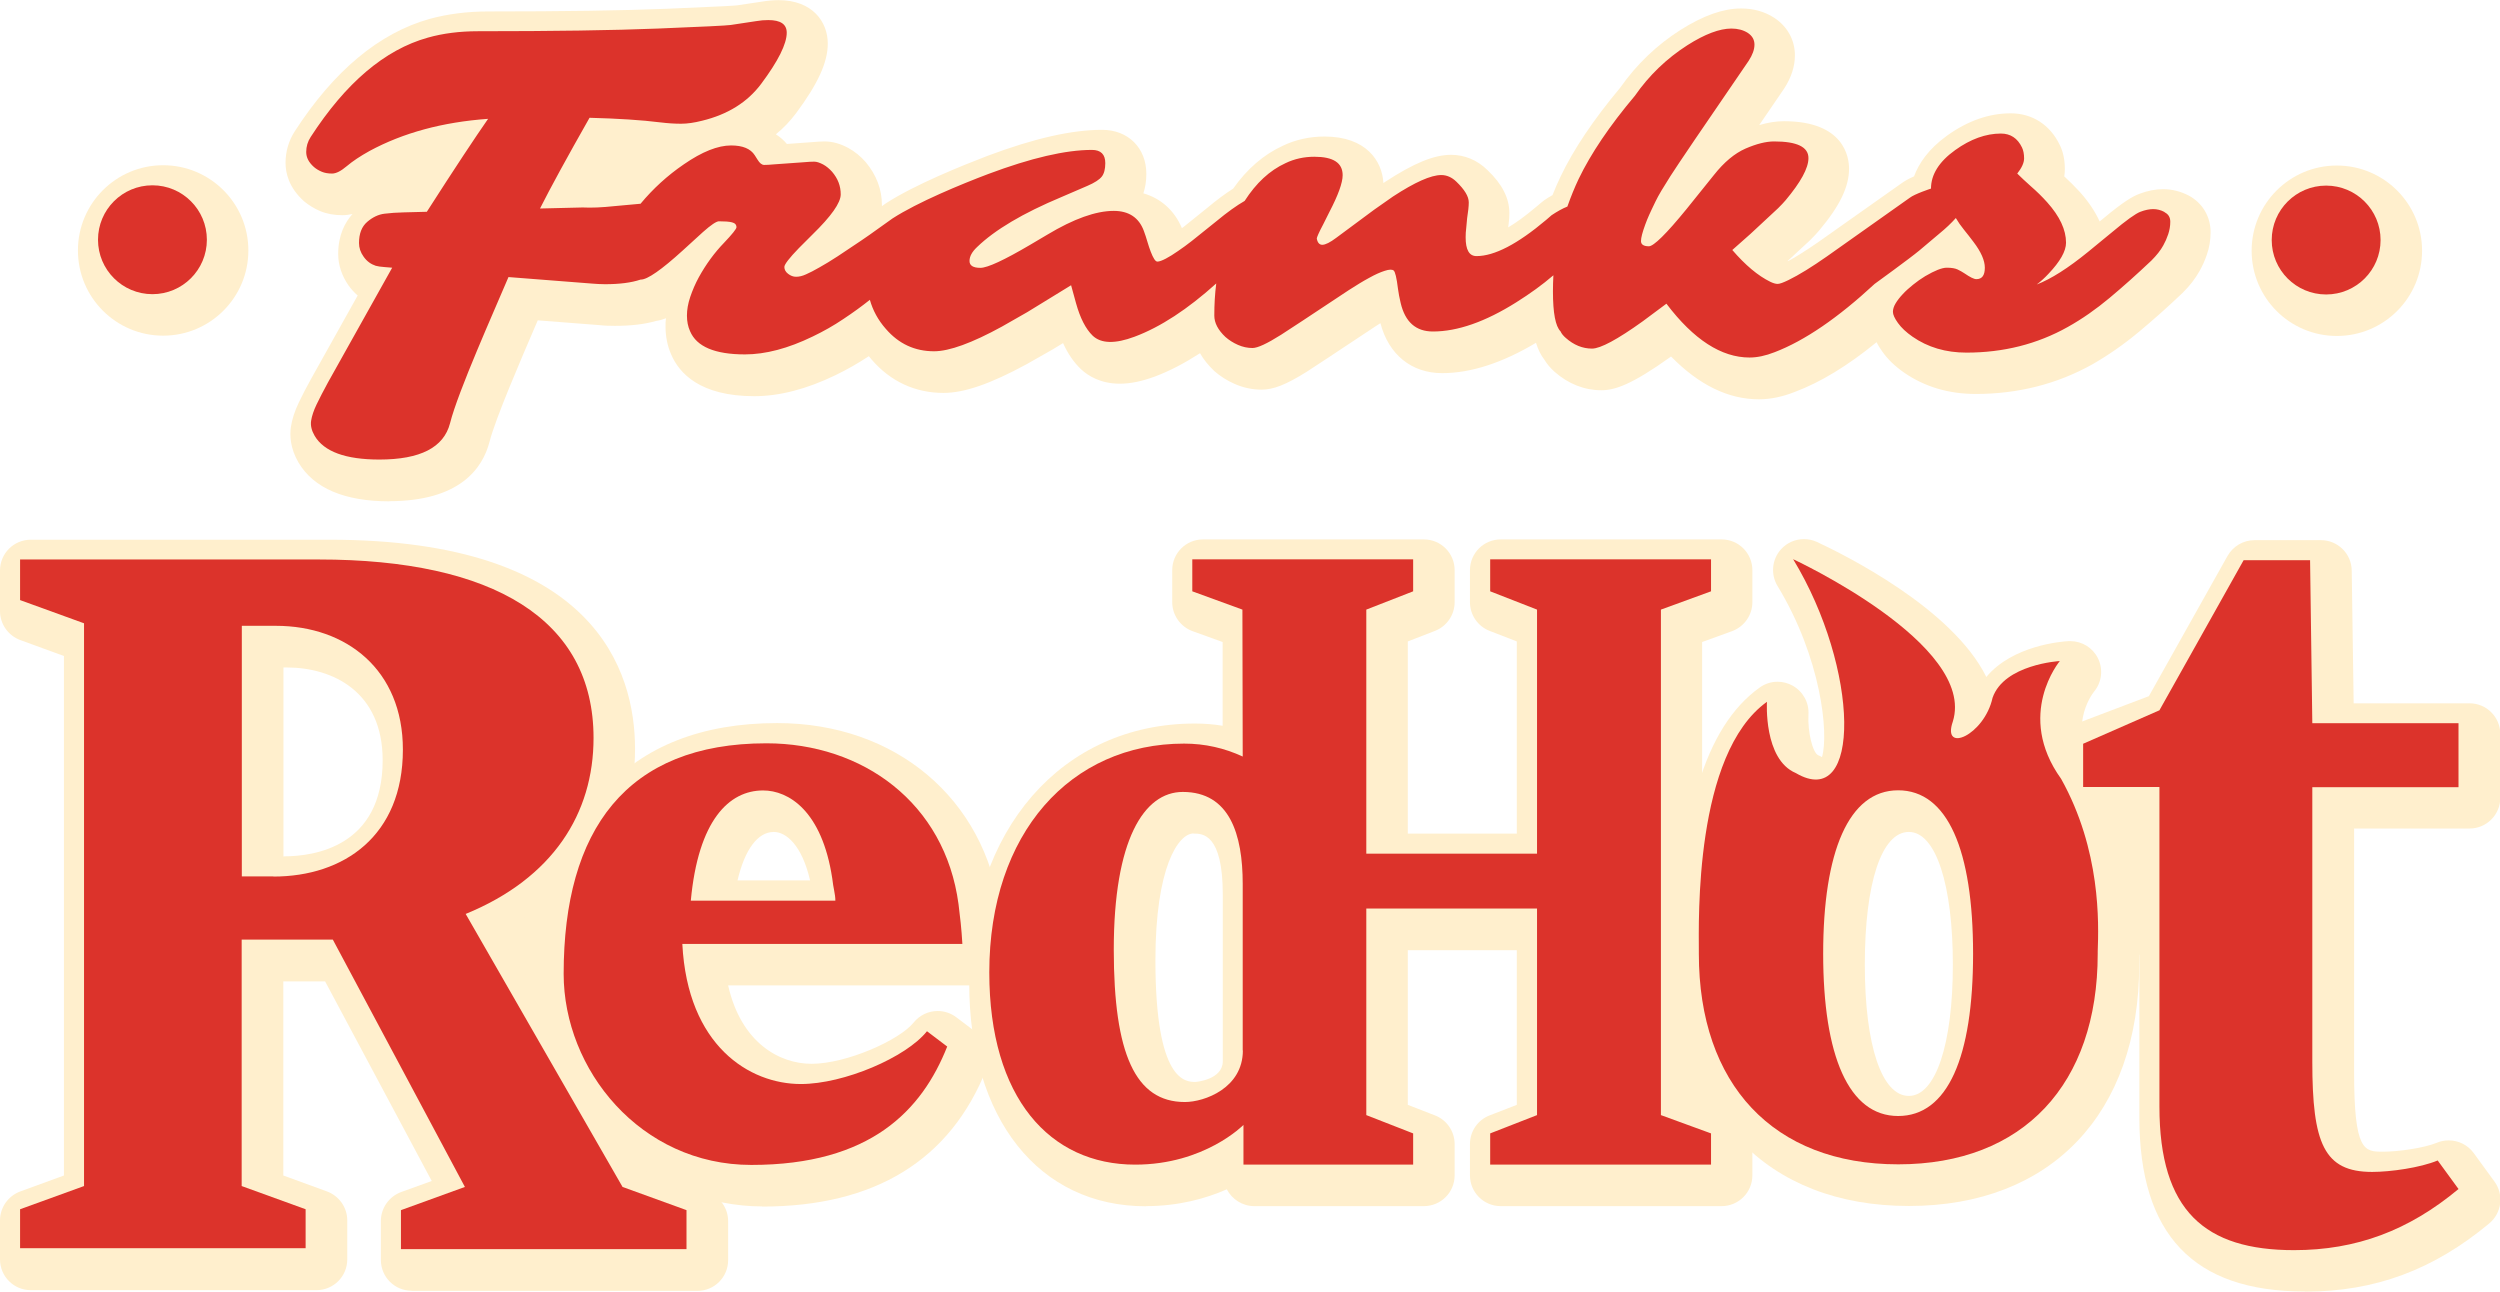
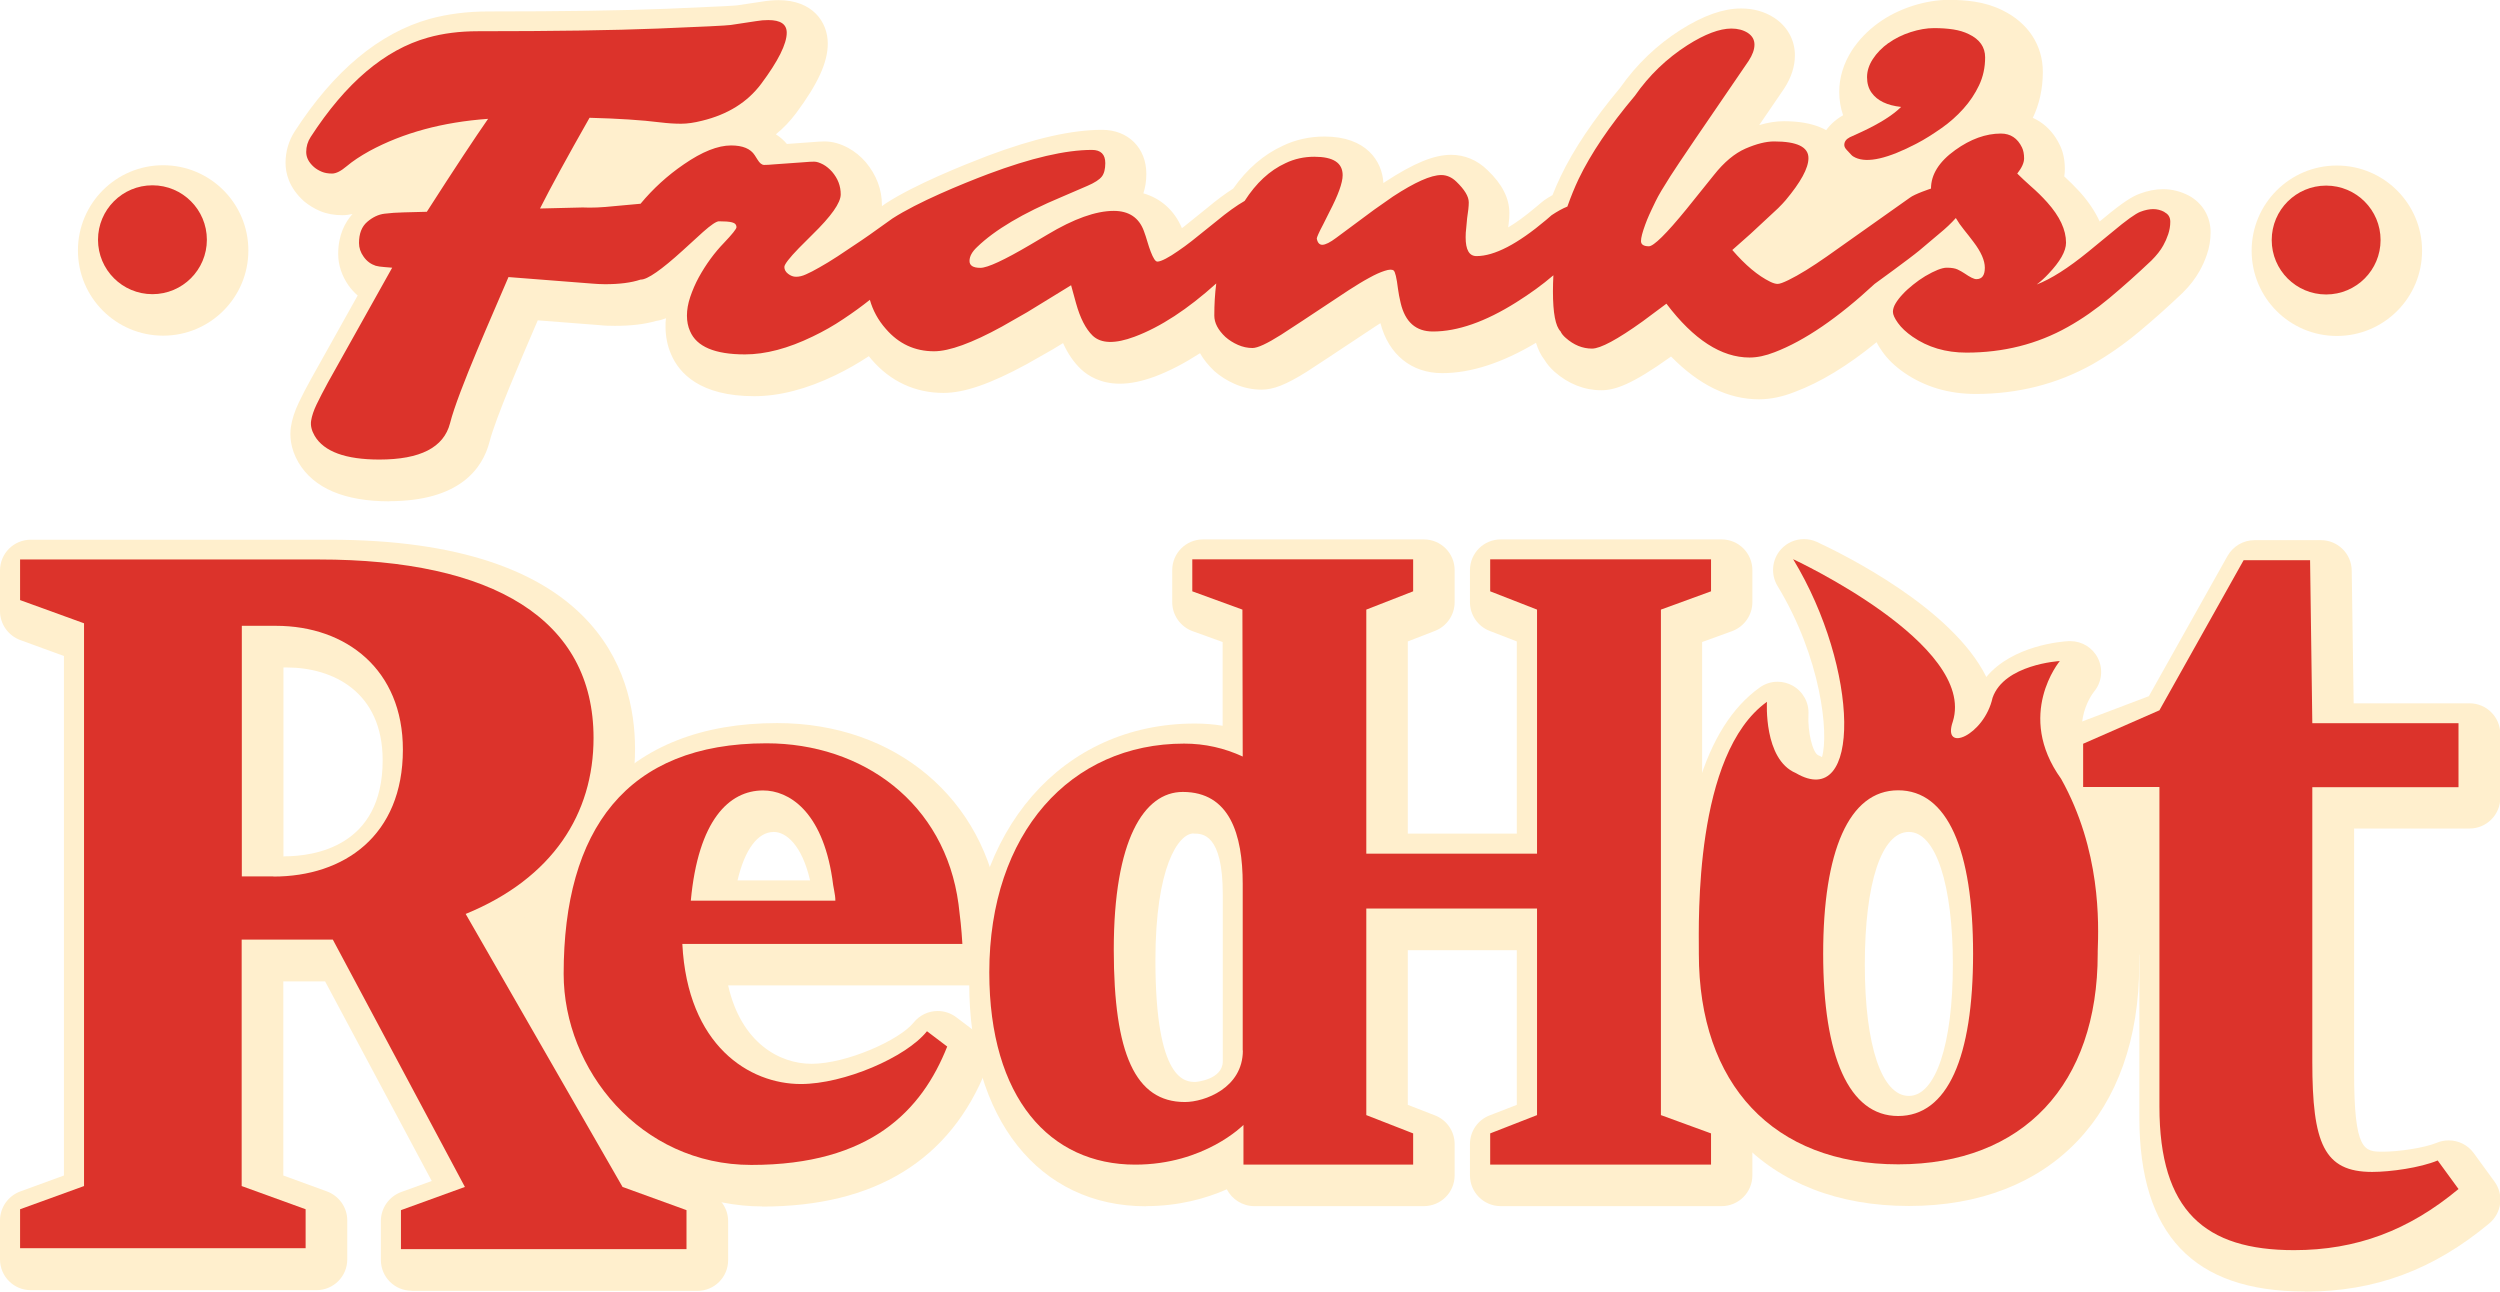
<svg xmlns="http://www.w3.org/2000/svg" id="Layer_2" data-name="Layer 2" viewBox="0 0 168.1 86.84">
  <defs>
    <style>
      .cls-1 {
        fill: #ffefcd;
      }

      .cls-2 {
        fill: #dc332b;
      }
    </style>
  </defs>
  <g id="Layer_1-2" data-name="Layer 1">
    <g>
      <g>
-         <path class="cls-1" d="M77.06,81.11c-7.22,0-11.89-5.89-11.89-15.01,0-10.28,6.24-17.45,15.18-17.45.63,0,1.25.05,1.86.15v-5.63s-2.02-.73-2.02-.73c-.82-.3-1.37-1.08-1.37-1.95v-2.15c0-1.15.93-2.07,2.07-2.07h14.85c1.15,0,2.07.93,2.07,2.07v2.15c0,.86-.53,1.62-1.32,1.93l-1.83.71v12.92h7.33v-12.92l-1.83-.71c-.8-.31-1.32-1.08-1.32-1.93v-2.15c0-1.15.93-2.07,2.07-2.07h14.85c1.15,0,2.07.93,2.07,2.07v2.15c0,.87-.55,1.65-1.37,1.95l-2.01.73v31.08l2.01.73c.82.3,1.37,1.08,1.37,1.95v2.1c0,1.15-.93,2.07-2.07,2.07h-14.85c-1.15,0-2.07-.93-2.07-2.07v-2.1c0-.86.52-1.62,1.32-1.93l1.83-.71v-10.4h-7.33v10.4l1.83.71c.8.31,1.32,1.08,1.32,1.93v2.1c0,1.15-.93,2.07-2.07,2.07h-11.4c-.8,0-1.5-.46-1.85-1.13-1.41.62-3.24,1.13-5.44,1.13ZM80.26,56.04c-1.03,0-2.57,2.27-2.57,8.53,0,8.18,2.03,8.18,2.7,8.18.02,0,1.83-.15,1.83-1.39v-11.21c0-4.1-1.37-4.1-1.96-4.1Z" />
-         <path class="cls-1" d="M27.68,86.79c-1.15,0-2.07-.93-2.07-2.07v-2.62c0-.87.55-1.65,1.37-1.95l2.05-.74-7.17-13.42h-2.81v13.05l2.93,1.07c.82.3,1.37,1.08,1.37,1.95v2.62c0,1.15-.93,2.07-2.07,2.07H2.07c-1.15,0-2.07-.93-2.07-2.07v-2.62c0-.87.55-1.65,1.37-1.95l2.93-1.07v-34.93l-2.93-1.07c-.82-.3-1.37-1.08-1.37-1.95v-2.73c0-1.15.93-2.07,2.07-2.07h20.08c17.88,0,20.55,8.82,20.55,14.07,0,5.52-2.73,9.97-7.76,12.74l9.06,15.76,3.59,1.3c.82.3,1.37,1.08,1.37,1.95v2.62c0,1.15-.93,2.07-2.07,2.07h-19.2ZM19.1,57.58c1.99,0,6.63-.63,6.63-6.46,0-4.6-3.34-6.24-6.46-6.24h-.21v12.71h.05Z" />
-         <path class="cls-1" d="M51.25,81.12c-7.07,0-14.69-5.7-14.69-14.92,0-11.33,5.58-17.58,15.7-17.58,7.95,0,13.97,5.07,14.98,12.61.11.91.21,1.73.27,2.84.03.57-.17,1.13-.57,1.54s-.94.65-1.51.65h-16.47c.87,3.85,3.44,5.27,5.61,5.27,2.35,0,5.91-1.59,6.86-2.77.41-.51,1.01-.78,1.62-.78.44,0,.88.14,1.25.42l1.36,1.03c.74.56,1.02,1.55.68,2.42-2.43,6.16-7.51,9.28-15.1,9.28ZM54.47,59.2c-.55-2.39-1.62-3.26-2.44-3.26-1.08,0-1.95,1.18-2.44,3.26h4.87Z" />
-         <path class="cls-1" d="M154.97,86.84c-7.49,0-11.12-3.83-11.12-11.72v-19.41h-3.85c-1.15,0-2.07-.93-2.07-2.07v-2.91c0-.86.53-1.63,1.34-1.94l5.22-1.98,5.29-9.43c.37-.65,1.06-1.06,1.81-1.06h4.47c1.13,0,2.06.91,2.07,2.05l.13,8.92h7.79c1.15,0,2.07.93,2.07,2.07v4.28c0,1.15-.93,2.07-2.07,2.07h-7.76v16.4c0,5.33.69,5.33,1.95,5.33,1.03,0,2.76-.25,3.61-.6.26-.11.53-.16.8-.16.65,0,1.28.3,1.68.85l1.4,1.92c.64.88.49,2.11-.35,2.81-3.76,3.13-7.69,4.59-12.39,4.59Z" />
-         <path class="cls-1" d="M128.35,81.09c-9.55,0-15.48-6.22-15.48-16.23v-.5c-.06-9.4,1.77-15.5,5.45-18.13.36-.26.78-.39,1.21-.39.34,0,.69.09,1,.26.7.39,1.12,1.14,1.07,1.94-.06,1.17.28,2.59.67,2.75.08.03.16.07.24.12.47-1.59-.06-6.69-2.99-11.51-.47-.78-.38-1.78.23-2.46.4-.45.97-.69,1.55-.69.29,0,.59.06.87.19,1.8.84,9.1,4.44,11.39,9.08,1.77-2.13,5.09-2.39,5.53-2.41.04,0,.08,0,.12,0,.78,0,1.5.44,1.85,1.14.37.74.27,1.63-.26,2.26-.18.23-1.87,2.53.18,5.38.05.06.09.13.13.2,3,5.37,2.8,10.87,2.73,12.69,0,.03,0,.05,0,.08,0,10.01-5.93,16.23-15.48,16.23ZM128.35,55.94c-1.83,0-2.96,3.42-2.96,8.92s1.16,8.83,2.96,8.83,2.96-3.47,2.96-8.83-1.14-8.92-2.96-8.92Z" />
-         <path class="cls-2" d="M100.2,39.76l3.15,1.23v16.41h-11.48v-16.41l3.15-1.23v-2.15h-14.85v2.15l3.37,1.23.02,9.88c-1.23-.57-2.54-.87-3.94-.87-7.62,0-13.1,6-13.1,15.38,0,8.46,4.08,12.93,9.81,12.93,4.67,0,7.28-2.67,7.28-2.67v2.67h11.41v-2.1l-3.15-1.23v-13.89h11.48v13.89l-3.15,1.23v2.1h14.85v-2.1l-3.37-1.23v-33.99l3.37-1.23v-2.15h-14.85v2.15ZM83.57,70.63c0,2.54-2.59,3.47-3.9,3.47-3.33,0-4.78-3.24-4.78-10.25,0-7.36,2.02-10.6,4.64-10.6,3.15,0,4.03,2.85,4.03,6.18v11.21Z" />
-         <path class="cls-2" d="M31.32,61.45c5.86-2.4,8.59-6.75,8.59-11.83,0-7.98-6.75-12-18.47-12H1.35v2.73l4.3,1.56v37.84l-4.3,1.56v2.62h19.2v-2.62l-4.3-1.56v-16.57h6.13l8.88,16.63-4.3,1.56v2.62h19.2v-2.62l-4.3-1.56-10.55-18.36ZM18.38,58.93h-2.12v-16.85h2.29c4.74,0,8.54,2.96,8.54,8.32,0,5.8-3.96,8.54-8.71,8.54Z" />
-         <path class="cls-2" d="M64.45,60.79c-.91-6.8-6.44-10.81-12.92-10.81-9.42,0-13.63,5.83-13.63,15.5,0,6.44,5.16,12.85,12.62,12.85,8.02,0,11.47-3.67,13.17-7.96l-1.36-1.03c-1.4,1.76-5.59,3.55-8.48,3.55-3.46,0-7.62-2.57-7.97-9.42h18.83c-.06-1.04-.15-1.81-.26-2.68ZM46.45,60.56c.5-5.41,2.57-7.41,4.86-7.41,1.71,0,3.96,1.36,4.65,5.91.07.66.21,1.06.21,1.5h-9.72Z" />
-         <path class="cls-2" d="M165.31,52.91v-4.28h-9.83l-.15-10.96h-4.47l-5.66,10.09-5.13,2.25v2.91h5.13v21.49c0,7.02,3.07,9.65,9.05,9.65,4.19,0,7.71-1.32,11.06-4.11l-1.4-1.92c-1.17.49-3.18.77-4.41.77-3.24,0-4.02-1.92-4.02-7.4v-18.47h9.83Z" />
-         <path class="cls-2" d="M138.48,44.45s-3.72.22-4.5,2.47c-.56,2.53-3.43,3.77-2.67,1.59,1.6-5.19-10.74-10.91-10.74-10.91,4.48,7.37,4.62,16.99.18,14.38-2.18-.92-1.94-4.79-1.94-4.79-4.9,3.51-4.58,14.73-4.58,16.79h0c0,.05,0,.1,0,.15,0,8.77,5,14.16,13.41,14.16s13.41-5.39,13.41-14.16c0-.05,0-.1,0-.15h0c.07-1.91.22-6.81-2.46-11.61-3.1-4.31-.09-7.92-.09-7.92ZM127.63,75.04c-3.33,0-5.04-4.06-5.04-10.91s1.71-10.99,5.04-10.99,5.04,4.02,5.04,10.99-1.71,10.91-5.04,10.91Z" />
+         <path class="cls-1" d="M126.56,14.63c-.72,0-1.38-.14-1.98-.41-.42-.19-.81-.45-1.13-.78l-.33-.35c-.61-.61-.98-1.46-.98-2.34,0-1.25.66-2.36,1.79-3-.17-.5-.26-1.02-.26-1.57,0-.97.29-1.91.85-2.79.46-.7,1.05-1.32,1.77-1.84.67-.49,1.44-.87,2.29-1.15.85-.27,1.68-.41,2.46-.41.62,0,1.2.04,1.72.12.66.1,1.3.29,1.88.58,1.73.84,2.72,2.35,2.72,4.15,0,1.12-.23,2.17-.69,3.12-.39.82-.9,1.58-1.51,2.26-.57.63-1.22,1.21-1.94,1.73-.66.47-1.33.89-1.99,1.24-1.87.98-3.36,1.44-4.68,1.44Z" />
+         <path class="cls-2" d="M126.98,2.9c.43-.31.93-.56,1.49-.74s1.09-.27,1.57-.27.92.03,1.3.09.73.16,1.05.32c.73.35,1.09.87,1.09,1.56s-.14,1.31-.41,1.88-.62,1.09-1.05,1.57-.92.92-1.48,1.31-1.1.74-1.66,1.03c-1.93,1.01-3.3,1.33-4.12.95-.11-.05-.21-.11-.28-.19l-.28-.3c-.12-.12-.19-.24-.19-.36,0-.22.12-.39.37-.52l.81-.37c1.22-.57,2.1-1.13,2.64-1.67-.94-.1-1.6-.42-1.98-.95-.21-.29-.31-.64-.31-1.05s.13-.82.39-1.22.61-.76,1.04-1.07Z" />
      </g>
      <g>
        <g>
-           <path class="cls-1" d="M26.2,33.71c-3.04,0-5.1-.88-6.13-2.61-.57-.98-.59-1.84-.51-2.39.08-.52.25-1.06.54-1.66.2-.43.48-.96.82-1.58l3.13-5.6c-.23-.2-.43-.42-.61-.67-.45-.64-.7-1.38-.7-2.12,0-1.29.47-2.14.96-2.69-.23.05-.45.08-.68.08-.55,0-1.05-.09-1.5-.28-.38-.16-.74-.38-1.07-.65-1.04-.93-1.25-1.92-1.25-2.59,0-.76.21-1.48.62-2.12,2.63-4.07,5.68-6.61,9.07-7.56,1.21-.33,2.53-.5,3.93-.5,5.02,0,9.07-.06,12.02-.18,3.83-.16,4.57-.21,4.72-.23l1.67-.25c.35-.06.75-.1,1.12-.1,2.29,0,3.31,1.47,3.31,2.92,0,1.26-.66,2.7-2.13,4.68-.4.53-.85,1.01-1.36,1.42.31.2.55.42.74.65l1.66-.12c.34-.03.64-.05.87-.05.53,0,1.07.15,1.6.44.44.24.83.56,1.17.95.72.86,1.09,1.84,1.09,2.88,0,.03,0,.05,0,.08,0,0,.24-.17.27-.19,1.93-1.25,5.11-2.53,6.83-3.19,3.15-1.18,5.66-1.75,7.71-1.75,1.75,0,2.97,1.22,2.97,2.96,0,.48-.07.92-.2,1.31,1.18.34,2.09,1.15,2.59,2.34.03-.02.06-.05.1-.07l1.64-1.32c.61-.51,1.18-.93,1.71-1.27.93-1.32,2.05-2.29,3.34-2.88.85-.41,1.81-.62,2.8-.62,2.81,0,3.88,1.65,3.96,3.13l.13-.09c1.93-1.26,3.28-1.81,4.42-1.81.91,0,1.76.35,2.45,1.03.99.94,1.47,1.89,1.47,2.89,0,.2-.01.44-.05.73l-.03.23c.49-.29,1.1-.72,1.87-1.37l.37-.31c.06-.05.13-.1.19-.15.19-.13.37-.24.55-.34.17-.44.36-.86.55-1.26.87-1.83,2.22-3.83,4-5.96,1.1-1.57,2.47-2.88,4.06-3.89,1.54-.97,2.87-1.44,4.07-1.44.84,0,1.58.21,2.22.62.89.58,1.4,1.5,1.4,2.53,0,.74-.24,1.49-.72,2.23-.63.92-1.19,1.74-1.68,2.46.58-.17,1.13-.26,1.66-.26,4.07,0,4.38,2.44,4.38,3.19,0,1.22-.62,2.51-2.02,4.17-.14.17-.35.39-.62.66-.02.02-1.49,1.38-1.49,1.38,0,0,.01,0,.02.01.23-.12.5-.27.78-.45.41-.25.84-.54,1.3-.86l5.55-3.92c.22-.16.5-.32.85-.47.32-.87.97-1.84,2.22-2.74,1.39-1,2.83-1.5,4.28-1.5s2.64.77,3.29,2.11c.23.45.35,1.01.35,1.63,0,.17-.01.33-.04.5.36.33.71.68,1.06,1.06.58.65,1.02,1.31,1.32,1.97l.21-.17c1.38-1.15,1.99-1.51,2.47-1.69.55-.21,1.09-.31,1.59-.31.6,0,1.18.15,1.72.43.92.49,1.47,1.41,1.47,2.46,0,.52-.08,1.03-.25,1.51-.13.39-.3.76-.49,1.1-.28.5-.65.99-1.15,1.48-1.03.98-2.01,1.85-2.95,2.63-1.01.84-2.06,1.57-3.13,2.18-2.35,1.31-4.98,1.98-7.82,1.98-1.82,0-3.43-.48-4.81-1.43-.62-.43-1.12-.91-1.48-1.43-.12-.17-.26-.38-.38-.62-1.95,1.59-3.76,2.69-5.49,3.34-.83.33-1.65.5-2.42.5-2.06,0-4.04-.97-5.91-2.88l-.05.04c-2.6,1.86-3.73,2.23-4.64,2.23-1.14,0-2.22-.43-3.14-1.24-.28-.25-.51-.52-.69-.82-.24-.31-.42-.68-.56-1.13-2.26,1.35-4.38,2.04-6.31,2.04-2.06,0-3.6-1.25-4.15-3.36-.13.08-.26.16-.39.25-2.6,1.73-4.15,2.75-4.57,3.02-1.39.87-2.24,1.2-3.03,1.2-.62,0-1.23-.13-1.8-.38-.51-.22-.98-.52-1.38-.87-.43-.41-.74-.81-.96-1.2-1.04.67-2.05,1.2-3.04,1.57-.87.32-1.64.48-2.35.48-1.3,0-2.14-.53-2.62-.98-.48-.46-.88-1.04-1.2-1.75l-.69.42-1.76,1c-2.43,1.32-4.19,1.93-5.59,1.93-1.9,0-3.56-.77-4.82-2.23-.07-.08-.13-.16-.2-.24-.71.47-1.46.9-2.25,1.28-1.92.93-3.76,1.41-5.45,1.41-3.64,0-5.06-1.54-5.6-2.83-.24-.55-.37-1.18-.37-1.86,0-.18,0-.36.03-.55-.23.09-.45.15-.67.18-.79.23-1.7.33-2.78.33-.36,0-.71-.01-1.04-.05l-4.13-.32c-.04.1-.09.2-.13.3-1.01,2.35-2.71,6.29-3.11,7.85-.47,1.83-2.03,4.01-6.76,4.01ZM29.08,11.63c-.91.29-1.76.65-2.55,1.07-.26.14-.48.28-.69.41.14-.03.29-.06.44-.08.47-.06.97-.09,1.5-.11h.46c.29-.46.57-.89.84-1.3ZM41.52,10.76c-.37.66-.71,1.27-1.02,1.84.37,0,.8-.04,1.29-.09l.96-.09c.49-.53,1.01-1.02,1.56-1.48-.8-.08-1.73-.15-2.78-.19Z" />
-           <circle class="cls-1" cx="10.97" cy="16.84" r="5.73" />
-           <circle class="cls-1" cx="157.13" cy="16.86" r="5.73" />
-           <circle class="cls-2" cx="156.41" cy="16.14" r="3.66" />
-           <circle class="cls-2" cx="10.25" cy="16.12" r="3.66" />
+           <path class="cls-1" d="M77.06,81.11c-7.22,0-11.89-5.89-11.89-15.01,0-10.28,6.24-17.45,15.18-17.45.63,0,1.25.05,1.86.15v-5.63s-2.02-.73-2.02-.73c-.82-.3-1.37-1.08-1.37-1.95v-2.15c0-1.15.93-2.07,2.07-2.07h14.85c1.15,0,2.07.93,2.07,2.07v2.15c0,.86-.53,1.62-1.32,1.93l-1.83.71v12.92h7.33v-12.92l-1.83-.71c-.8-.31-1.32-1.08-1.32-1.93v-2.15c0-1.15.93-2.07,2.07-2.07h14.85c1.15,0,2.07.93,2.07,2.07v2.15c0,.87-.55,1.65-1.37,1.95l-2.01.73v31.08l2.01.73c.82.3,1.37,1.08,1.37,1.95v2.1c0,1.15-.93,2.07-2.07,2.07h-14.85c-1.15,0-2.07-.93-2.07-2.07v-2.1c0-.86.52-1.62,1.32-1.93l1.83-.71v-10.4h-7.33v10.4l1.83.71c.8.31,1.32,1.08,1.32,1.93v2.1c0,1.15-.93,2.07-2.07,2.07h-11.4c-.8,0-1.5-.46-1.85-1.13-1.41.62-3.24,1.13-5.44,1.13ZM80.26,56.04c-1.03,0-2.57,2.27-2.57,8.53,0,8.18,2.03,8.18,2.7,8.18.02,0,1.83-.15,1.83-1.39v-11.21c0-4.1-1.37-4.1-1.96-4.1Z" />
+           <path class="cls-1" d="M27.68,86.79c-1.15,0-2.07-.93-2.07-2.07v-2.62c0-.87.55-1.65,1.37-1.95l2.05-.74-7.17-13.42h-2.81v13.05l2.93,1.07c.82.3,1.37,1.08,1.37,1.95v2.62c0,1.15-.93,2.07-2.07,2.07H2.07c-1.15,0-2.07-.93-2.07-2.07v-2.62c0-.87.55-1.65,1.37-1.95l2.93-1.07v-34.93l-2.93-1.07c-.82-.3-1.37-1.08-1.37-1.95v-2.73c0-1.15.93-2.07,2.07-2.07h20.08c17.88,0,20.55,8.82,20.55,14.07,0,5.52-2.73,9.97-7.76,12.74l9.06,15.76,3.59,1.3c.82.3,1.37,1.08,1.37,1.95v2.62c0,1.15-.93,2.07-2.07,2.07h-19.2ZM19.1,57.58c1.99,0,6.63-.63,6.63-6.46,0-4.6-3.34-6.24-6.46-6.24h-.21v12.71h.05Z" />
+           <path class="cls-1" d="M51.25,81.12c-7.07,0-14.69-5.7-14.69-14.92,0-11.33,5.58-17.58,15.7-17.58,7.95,0,13.97,5.07,14.98,12.61.11.91.21,1.73.27,2.84.03.57-.17,1.13-.57,1.54s-.94.65-1.51.65h-16.47c.87,3.85,3.44,5.27,5.61,5.27,2.35,0,5.91-1.59,6.86-2.77.41-.51,1.01-.78,1.62-.78.44,0,.88.14,1.25.42l1.36,1.03c.74.56,1.02,1.55.68,2.42-2.43,6.16-7.51,9.28-15.1,9.28ZM54.47,59.2c-.55-2.39-1.62-3.26-2.44-3.26-1.08,0-1.95,1.18-2.44,3.26h4.87Z" />
+           <path class="cls-1" d="M154.97,86.84c-7.49,0-11.12-3.83-11.12-11.72v-19.41h-3.85c-1.15,0-2.07-.93-2.07-2.07v-2.91c0-.86.53-1.63,1.34-1.94l5.22-1.98,5.29-9.43c.37-.65,1.06-1.06,1.81-1.06h4.47c1.13,0,2.06.91,2.07,2.05l.13,8.92h7.79c1.15,0,2.07.93,2.07,2.07v4.28c0,1.15-.93,2.07-2.07,2.07h-7.76v16.4c0,5.33.69,5.33,1.95,5.33,1.03,0,2.76-.25,3.61-.6.26-.11.53-.16.8-.16.65,0,1.28.3,1.68.85l1.4,1.92c.64.88.49,2.11-.35,2.81-3.76,3.13-7.69,4.59-12.39,4.59Z" />
+           <path class="cls-1" d="M128.35,81.09c-9.55,0-15.48-6.22-15.48-16.23v-.5c-.06-9.4,1.77-15.5,5.45-18.13.36-.26.78-.39,1.21-.39.34,0,.69.09,1,.26.7.39,1.12,1.14,1.07,1.94-.06,1.17.28,2.59.67,2.75.08.03.16.07.24.12.47-1.59-.06-6.69-2.99-11.51-.47-.78-.38-1.78.23-2.46.4-.45.97-.69,1.55-.69.29,0,.59.06.87.19,1.8.84,9.1,4.44,11.39,9.08,1.77-2.13,5.09-2.39,5.53-2.41.04,0,.08,0,.12,0,.78,0,1.5.44,1.85,1.14.37.74.27,1.63-.26,2.26-.18.23-1.87,2.53.18,5.38.05.06.09.13.13.2,3,5.37,2.8,10.87,2.73,12.69,0,.03,0,.05,0,.08,0,10.01-5.93,16.23-15.48,16.23ZM128.35,55.94c-1.83,0-2.96,3.42-2.96,8.92s1.16,8.83,2.96,8.83,2.96-3.47,2.96-8.83-1.14-8.92-2.96-8.92Z" />
+           <path class="cls-2" d="M100.2,39.76l3.15,1.23v16.41h-11.48v-16.41l3.15-1.23v-2.15h-14.85v2.15l3.37,1.23.02,9.88c-1.23-.57-2.54-.87-3.94-.87-7.62,0-13.1,6-13.1,15.38,0,8.46,4.08,12.93,9.81,12.93,4.67,0,7.28-2.67,7.28-2.67v2.67h11.41v-2.1l-3.15-1.23v-13.89h11.48v13.89l-3.15,1.23v2.1h14.85v-2.1l-3.37-1.23v-33.99l3.37-1.23v-2.15h-14.85v2.15ZM83.57,70.63c0,2.54-2.59,3.47-3.9,3.47-3.33,0-4.78-3.24-4.78-10.25,0-7.36,2.02-10.6,4.64-10.6,3.15,0,4.03,2.85,4.03,6.18v11.21Z" />
+           <path class="cls-2" d="M31.32,61.45c5.86-2.4,8.59-6.75,8.59-11.83,0-7.98-6.75-12-18.47-12H1.35v2.73l4.3,1.56v37.84l-4.3,1.56v2.62h19.2v-2.62l-4.3-1.56v-16.57h6.13l8.88,16.63-4.3,1.56v2.62h19.2v-2.62l-4.3-1.56-10.55-18.36ZM18.38,58.93h-2.12v-16.85h2.29c4.74,0,8.54,2.96,8.54,8.32,0,5.8-3.96,8.54-8.71,8.54Z" />
+           <path class="cls-2" d="M64.45,60.79c-.91-6.8-6.44-10.81-12.92-10.81-9.42,0-13.63,5.83-13.63,15.5,0,6.44,5.16,12.85,12.62,12.85,8.02,0,11.47-3.67,13.17-7.96l-1.36-1.03c-1.4,1.76-5.59,3.55-8.48,3.55-3.46,0-7.62-2.57-7.97-9.42h18.83c-.06-1.04-.15-1.81-.26-2.68ZM46.45,60.56c.5-5.41,2.57-7.41,4.86-7.41,1.71,0,3.96,1.36,4.65,5.91.07.66.21,1.06.21,1.5h-9.72Z" />
+           <path class="cls-2" d="M165.31,52.91v-4.28h-9.83l-.15-10.96h-4.47l-5.66,10.09-5.13,2.25v2.91h5.13v21.49c0,7.02,3.07,9.65,9.05,9.65,4.19,0,7.71-1.32,11.06-4.11l-1.4-1.92c-1.17.49-3.18.77-4.41.77-3.24,0-4.02-1.92-4.02-7.4v-18.47h9.83Z" />
+           <path class="cls-2" d="M138.48,44.45s-3.72.22-4.5,2.47c-.56,2.53-3.43,3.77-2.67,1.59,1.6-5.19-10.74-10.91-10.74-10.91,4.48,7.37,4.62,16.99.18,14.38-2.18-.92-1.94-4.79-1.94-4.79-4.9,3.51-4.58,14.73-4.58,16.79h0c0,.05,0,.1,0,.15,0,8.77,5,14.16,13.41,14.16s13.41-5.39,13.41-14.16c0-.05,0-.1,0-.15h0c.07-1.91.22-6.81-2.46-11.61-3.1-4.31-.09-7.92-.09-7.92ZM127.63,75.04c-3.33,0-5.04-4.06-5.04-10.91s1.71-10.99,5.04-10.99,5.04,4.02,5.04,10.99-1.71,10.91-5.04,10.91Z" />
        </g>
-         <path class="cls-2" d="M145.53,14.25c-.24-.13-.5-.19-.75-.19s-.55.06-.86.18c-.32.12-.95.57-1.89,1.36l-1.62,1.33c-1.35,1.1-2.5,1.83-3.46,2.2.29-.22.55-.46.79-.72.78-.82,1.18-1.52,1.18-2.09,0-.87-.42-1.77-1.27-2.72-.35-.39-.71-.74-1.09-1.07-.37-.33-.68-.62-.92-.86.3-.38.46-.72.46-1.02s-.05-.54-.14-.73c-.3-.63-.78-.94-1.42-.94-1.01,0-2.04.37-3.07,1.11-1.09.78-1.63,1.65-1.63,2.59,0,0-1.1.36-1.43.62l-5.58,3.95c-.49.34-.95.65-1.39.92-.44.27-.83.49-1.18.66-.35.17-.59.26-.73.26s-.3-.05-.49-.14c-.84-.41-1.69-1.13-2.56-2.14l1.23-1.09,1.85-1.72c.22-.22.39-.4.5-.53,1.02-1.22,1.54-2.16,1.54-2.84,0-.75-.77-1.12-2.31-1.12-.54,0-1.18.16-1.92.48-.73.32-1.44.91-2.12,1.77l-1.85,2.3c-1.36,1.67-2.21,2.5-2.53,2.5-.35,0-.53-.12-.53-.35s.1-.6.29-1.12c.08-.22.17-.44.26-.64.09-.21.24-.51.43-.91.19-.4.53-.96,1-1.7.47-.74,2.22-3.32,5.26-7.75.26-.4.39-.76.39-1.09s-.15-.59-.45-.79c-.3-.19-.67-.29-1.1-.29-.79,0-1.78.37-2.96,1.12-1.39.89-2.57,2.02-3.53,3.4-1.71,2.03-2.96,3.89-3.78,5.59-.28.59-.53,1.21-.76,1.86-.31.12-.67.32-1.06.58l-.37.32c-1.92,1.62-3.48,2.43-4.68,2.43-.49,0-.73-.42-.73-1.26,0-.2.01-.42.04-.64l.06-.65c.03-.21.05-.41.08-.59.02-.18.03-.34.03-.47,0-.4-.28-.86-.84-1.4-.3-.29-.64-.44-1.01-.44-.69,0-1.77.48-3.24,1.44l-1.27.89-2.55,1.89c-.41.31-.73.47-.94.47-.19,0-.32-.14-.37-.42,0-.07.13-.39.43-.95l.41-.82c.6-1.15.9-1.98.9-2.49,0-.83-.63-1.24-1.9-1.24-.69,0-1.34.14-1.94.43-1.07.49-1.98,1.34-2.75,2.54-.54.31-1.17.76-1.88,1.35l-1.67,1.34c-.32.25-.63.48-.93.68-.3.21-.57.38-.82.51-.25.13-.44.2-.57.2s-.28-.23-.45-.68c-.07-.19-.15-.41-.22-.66-.07-.24-.15-.49-.24-.73-.33-.89-1.01-1.34-2.02-1.34-1.2,0-2.69.53-4.47,1.6l-1.15.68c-1.75,1.03-2.87,1.55-3.35,1.55s-.73-.15-.73-.46.17-.62.51-.94c1.2-1.16,3.09-2.28,5.67-3.36l1.74-.75c.49-.21.81-.42.97-.62.16-.2.24-.51.24-.91,0-.59-.3-.89-.9-.89-1.77,0-4.09.54-6.97,1.62-1.8.68-4.74,1.89-6.44,2.99l-1.15.82c-.42.31-1.27.89-2.53,1.72-.46.3-.87.55-1.23.75-.36.21-.66.36-.91.47-.24.11-.46.16-.66.16s-.37-.07-.54-.2c-.17-.13-.25-.29-.25-.46s.33-.6.98-1.27l.91-.91c1.26-1.23,1.9-2.13,1.9-2.7s-.19-1.06-.58-1.52c-.18-.2-.38-.37-.6-.49-.23-.12-.43-.19-.6-.19s-.41.01-.72.04l-1.96.14c-.31.03-.54.04-.69.04s-.3-.12-.44-.35l-.19-.3c-.28-.44-.81-.66-1.59-.66-.89,0-1.95.42-3.18,1.27-1.1.75-2.07,1.64-2.91,2.65l-1.76.16c-.84.09-1.55.12-2.13.09l-2.87.07c.71-1.41,1.82-3.44,3.33-6.1,1.91.05,3.5.15,4.77.31.49.06.95.09,1.38.09s.9-.07,1.41-.2c1.73-.42,3.05-1.24,3.98-2.48,1.15-1.54,1.72-2.69,1.72-3.44,0-.57-.41-.85-1.24-.85-.26,0-.53.02-.81.07l-1.72.26c-.27.04-1.9.12-4.89.24-2.99.12-7.02.18-12.1.18-1.22,0-2.34.14-3.37.43-2.9.81-5.52,3.04-7.88,6.68-.2.31-.3.64-.3,1.01s.17.7.52,1.01c.16.14.34.24.53.32.19.08.42.12.69.12s.6-.17.99-.5c.39-.33.9-.67,1.53-1.02,2.26-1.22,4.91-1.94,7.97-2.16-.85,1.22-2.23,3.3-4.12,6.25l-1.55.04c-.47.01-.9.04-1.3.09-.4.05-.79.23-1.16.55-.37.32-.55.79-.55,1.42,0,.32.1.63.31.92.21.3.48.5.81.61.14.04.34.07.62.09.28.02.44.04.49.04l-4.32,7.72c-.32.59-.58,1.09-.77,1.49-.19.4-.31.76-.36,1.08-.05.32.03.66.24,1.02.63,1.06,2.08,1.59,4.35,1.59,2.75,0,4.33-.81,4.75-2.44.54-2.15,2.98-7.58,3.93-9.83l5.64.44c.27.02.55.04.85.04.97,0,1.77-.1,2.39-.31,0,0,.01,0,.02,0,.44,0,1.38-.65,2.82-1.96l1.36-1.24c.54-.48.9-.72,1.07-.72.39,0,.68.02.88.07.2.05.3.16.3.33,0,.11-.28.46-.83,1.04-.65.67-1.22,1.45-1.7,2.32-.24.44-.43.89-.58,1.33-.15.45-.22.86-.22,1.25s.07.74.21,1.05c.44,1.04,1.67,1.56,3.69,1.56,1.38,0,2.9-.4,4.55-1.2.73-.35,1.42-.74,2.07-1.18.65-.43,1.24-.86,1.78-1.29.2.71.55,1.36,1.07,1.95.87,1.01,1.95,1.51,3.25,1.51,1.01,0,2.54-.55,4.56-1.66l1.7-.97,2.95-1.81.33,1.2c.28,1.01.65,1.73,1.12,2.19.57.54,1.51.56,2.82.07,1.74-.65,3.57-1.85,5.49-3.58-.09.7-.13,1.41-.13,2.16,0,.49.25.97.75,1.44.24.21.52.39.84.53.32.14.64.21.98.21s.97-.29,1.92-.89c.4-.25,1.91-1.25,4.55-3,.5-.32.95-.6,1.36-.82.41-.23.77-.39,1.06-.48.3-.1.5-.1.6-.02.1.08.2.49.29,1.23.04.3.1.62.18.95.3,1.28,1.02,1.92,2.17,1.92,1.65,0,3.52-.65,5.6-1.96.94-.59,1.77-1.19,2.5-1.82-.02.36-.03.72-.03,1.09,0,1.44.17,2.34.51,2.68.07.16.19.3.35.44.54.48,1.13.72,1.77.72.56,0,1.7-.61,3.4-1.83l1.6-1.19c1.83,2.42,3.7,3.62,5.59,3.62.52,0,1.08-.12,1.69-.36,2.01-.77,4.25-2.3,6.72-4.59,0,0,2.39-1.73,3.01-2.25l1.34-1.13c.44-.36.81-.71,1.11-1.05.15.26.33.52.55.79.22.27.43.54.64.82.51.67.76,1.25.76,1.73,0,.52-.19.77-.57.77-.16,0-.42-.13-.8-.39-.14-.09-.29-.18-.46-.26s-.41-.12-.73-.12-.8.19-1.45.57c-.28.17-.55.36-.81.57-.26.21-.5.42-.7.64-.2.21-.36.42-.48.62-.12.2-.18.39-.18.57s.11.43.34.75c.23.32.55.62.98.92,1.02.71,2.23,1.07,3.62,1.07,2.49,0,4.76-.57,6.81-1.72.97-.54,1.91-1.2,2.82-1.96.91-.76,1.85-1.6,2.81-2.51.35-.35.62-.69.8-1.02.13-.23.24-.48.33-.75.09-.27.14-.55.14-.84s-.12-.5-.37-.63Z" />
+         <g>
+           <g>
+             <path class="cls-1" d="M26.2,33.71c-3.04,0-5.1-.88-6.13-2.61-.57-.98-.59-1.84-.51-2.39.08-.52.25-1.06.54-1.66.2-.43.48-.96.82-1.58l3.13-5.6c-.23-.2-.43-.42-.61-.67-.45-.64-.7-1.38-.7-2.12,0-1.29.47-2.14.96-2.69-.23.05-.45.08-.68.08-.55,0-1.05-.09-1.5-.28-.38-.16-.74-.38-1.07-.65-1.04-.93-1.25-1.92-1.25-2.59,0-.76.21-1.48.62-2.12,2.63-4.07,5.68-6.61,9.07-7.56,1.21-.33,2.53-.5,3.93-.5,5.02,0,9.07-.06,12.02-.18,3.83-.16,4.57-.21,4.72-.23l1.67-.25c.35-.06.75-.1,1.12-.1,2.29,0,3.31,1.47,3.31,2.92,0,1.26-.66,2.7-2.13,4.68-.4.53-.85,1.01-1.36,1.42.31.2.55.42.74.65l1.66-.12c.34-.03.64-.05.87-.05.53,0,1.07.15,1.6.44.44.24.83.56,1.17.95.72.86,1.09,1.84,1.09,2.88,0,.03,0,.05,0,.08,0,0,.24-.17.27-.19,1.93-1.25,5.11-2.53,6.83-3.19,3.15-1.18,5.66-1.75,7.71-1.75,1.75,0,2.97,1.22,2.97,2.96,0,.48-.07.92-.2,1.31,1.18.34,2.09,1.15,2.59,2.34.03-.02.06-.05.1-.07l1.64-1.32c.61-.51,1.18-.93,1.71-1.27.93-1.32,2.05-2.29,3.34-2.88.85-.41,1.81-.62,2.8-.62,2.81,0,3.88,1.65,3.96,3.13l.13-.09c1.93-1.26,3.28-1.81,4.42-1.81.91,0,1.76.35,2.45,1.03.99.94,1.47,1.89,1.47,2.89,0,.2-.01.44-.05.73l-.03.23c.49-.29,1.1-.72,1.87-1.37l.37-.31c.06-.05.13-.1.19-.15.19-.13.37-.24.55-.34.17-.44.36-.86.55-1.26.87-1.83,2.22-3.83,4-5.96,1.1-1.57,2.47-2.88,4.06-3.89,1.54-.97,2.87-1.44,4.07-1.44.84,0,1.58.21,2.22.62.89.58,1.4,1.5,1.4,2.53,0,.74-.24,1.49-.72,2.23-.63.92-1.19,1.74-1.68,2.46.58-.17,1.13-.26,1.66-.26,4.07,0,4.38,2.44,4.38,3.19,0,1.22-.62,2.51-2.02,4.17-.14.17-.35.39-.62.66-.02.02-1.49,1.38-1.49,1.38,0,0,.01,0,.02.01.23-.12.5-.27.78-.45.41-.25.84-.54,1.3-.86l5.55-3.92c.22-.16.5-.32.85-.47.32-.87.97-1.84,2.22-2.74,1.39-1,2.83-1.5,4.28-1.5s2.64.77,3.29,2.11c.23.45.35,1.01.35,1.63,0,.17-.01.33-.04.5.36.33.71.68,1.06,1.06.58.65,1.02,1.31,1.32,1.97l.21-.17c1.38-1.15,1.99-1.51,2.47-1.69.55-.21,1.09-.31,1.59-.31.6,0,1.18.15,1.72.43.92.49,1.47,1.41,1.47,2.46,0,.52-.08,1.03-.25,1.51-.13.39-.3.76-.49,1.1-.28.5-.65.99-1.15,1.48-1.03.98-2.01,1.85-2.95,2.63-1.01.84-2.06,1.57-3.13,2.18-2.35,1.31-4.98,1.98-7.82,1.98-1.82,0-3.43-.48-4.81-1.43-.62-.43-1.12-.91-1.48-1.43-.12-.17-.26-.38-.38-.62-1.95,1.59-3.76,2.69-5.49,3.34-.83.33-1.65.5-2.42.5-2.06,0-4.04-.97-5.91-2.88l-.05.04c-2.6,1.86-3.73,2.23-4.64,2.23-1.14,0-2.22-.43-3.14-1.24-.28-.25-.51-.52-.69-.82-.24-.31-.42-.68-.56-1.13-2.26,1.35-4.38,2.04-6.31,2.04-2.06,0-3.6-1.25-4.15-3.36-.13.08-.26.16-.39.25-2.6,1.73-4.15,2.75-4.57,3.02-1.39.87-2.24,1.2-3.03,1.2-.62,0-1.23-.13-1.8-.38-.51-.22-.98-.52-1.38-.87-.43-.41-.74-.81-.96-1.2-1.04.67-2.05,1.2-3.04,1.57-.87.32-1.64.48-2.35.48-1.3,0-2.14-.53-2.62-.98-.48-.46-.88-1.04-1.2-1.75l-.69.42-1.76,1c-2.43,1.32-4.19,1.93-5.59,1.93-1.9,0-3.56-.77-4.82-2.23-.07-.08-.13-.16-.2-.24-.71.47-1.46.9-2.25,1.28-1.92.93-3.76,1.41-5.45,1.41-3.64,0-5.06-1.54-5.6-2.83-.24-.55-.37-1.18-.37-1.86,0-.18,0-.36.03-.55-.23.09-.45.15-.67.18-.79.23-1.7.33-2.78.33-.36,0-.71-.01-1.04-.05l-4.13-.32c-.04.1-.09.2-.13.3-1.01,2.35-2.71,6.29-3.11,7.85-.47,1.83-2.03,4.01-6.76,4.01ZM29.08,11.63c-.91.29-1.76.65-2.55,1.07-.26.14-.48.28-.69.41.14-.03.29-.06.44-.08.47-.06.97-.09,1.5-.11h.46c.29-.46.57-.89.84-1.3ZM41.52,10.76c-.37.66-.71,1.27-1.02,1.84.37,0,.8-.04,1.29-.09l.96-.09c.49-.53,1.01-1.02,1.56-1.48-.8-.08-1.73-.15-2.78-.19Z" />
+             <circle class="cls-1" cx="10.97" cy="16.84" r="5.73" />
+             <circle class="cls-1" cx="157.13" cy="16.86" r="5.73" />
+             <circle class="cls-2" cx="156.41" cy="16.14" r="3.66" />
+             <circle class="cls-2" cx="10.25" cy="16.12" r="3.66" />
+           </g>
+           <path class="cls-2" d="M145.53,14.25c-.24-.13-.5-.19-.75-.19s-.55.06-.86.18c-.32.12-.95.57-1.89,1.36l-1.62,1.33c-1.35,1.1-2.5,1.83-3.46,2.2.29-.22.55-.46.79-.72.78-.82,1.18-1.52,1.18-2.09,0-.87-.42-1.77-1.27-2.72-.35-.39-.71-.74-1.09-1.07-.37-.33-.68-.62-.92-.86.3-.38.46-.72.46-1.02s-.05-.54-.14-.73c-.3-.63-.78-.94-1.42-.94-1.01,0-2.04.37-3.07,1.11-1.09.78-1.63,1.65-1.63,2.59,0,0-1.1.36-1.43.62l-5.58,3.95c-.49.34-.95.65-1.39.92-.44.27-.83.49-1.18.66-.35.17-.59.26-.73.26s-.3-.05-.49-.14c-.84-.41-1.69-1.13-2.56-2.14l1.23-1.09,1.85-1.72c.22-.22.39-.4.5-.53,1.02-1.22,1.54-2.16,1.54-2.84,0-.75-.77-1.12-2.31-1.12-.54,0-1.18.16-1.92.48-.73.32-1.44.91-2.12,1.77l-1.85,2.3c-1.36,1.67-2.21,2.5-2.53,2.5-.35,0-.53-.12-.53-.35s.1-.6.29-1.12c.08-.22.17-.44.26-.64.09-.21.24-.51.43-.91.19-.4.53-.96,1-1.7.47-.74,2.22-3.32,5.26-7.75.26-.4.39-.76.39-1.09s-.15-.59-.45-.79c-.3-.19-.67-.29-1.1-.29-.79,0-1.78.37-2.96,1.12-1.39.89-2.57,2.02-3.53,3.4-1.71,2.03-2.96,3.89-3.78,5.59-.28.59-.53,1.21-.76,1.86-.31.12-.67.32-1.06.58l-.37.32c-1.92,1.62-3.48,2.43-4.68,2.43-.49,0-.73-.42-.73-1.26,0-.2.01-.42.04-.64l.06-.65c.03-.21.05-.41.08-.59.02-.18.03-.34.03-.47,0-.4-.28-.86-.84-1.4-.3-.29-.64-.44-1.01-.44-.69,0-1.77.48-3.24,1.44l-1.27.89-2.55,1.89c-.41.31-.73.47-.94.47-.19,0-.32-.14-.37-.42,0-.07.13-.39.43-.95l.41-.82c.6-1.15.9-1.98.9-2.49,0-.83-.63-1.24-1.9-1.24-.69,0-1.34.14-1.94.43-1.07.49-1.98,1.34-2.75,2.54-.54.31-1.17.76-1.88,1.35l-1.67,1.34c-.32.25-.63.48-.93.68-.3.21-.57.38-.82.51-.25.13-.44.2-.57.2s-.28-.23-.45-.68c-.07-.19-.15-.41-.22-.66-.07-.24-.15-.49-.24-.73-.33-.89-1.01-1.34-2.02-1.34-1.2,0-2.69.53-4.47,1.6l-1.15.68c-1.75,1.03-2.87,1.55-3.35,1.55s-.73-.15-.73-.46.17-.62.51-.94c1.2-1.16,3.09-2.28,5.67-3.36l1.74-.75c.49-.21.81-.42.97-.62.16-.2.24-.51.24-.91,0-.59-.3-.89-.9-.89-1.77,0-4.09.54-6.97,1.62-1.8.68-4.74,1.89-6.44,2.99l-1.15.82c-.42.31-1.27.89-2.53,1.72-.46.3-.87.55-1.23.75-.36.21-.66.36-.91.47-.24.11-.46.16-.66.16s-.37-.07-.54-.2c-.17-.13-.25-.29-.25-.46s.33-.6.98-1.27l.91-.91c1.26-1.23,1.9-2.13,1.9-2.7s-.19-1.06-.58-1.52c-.18-.2-.38-.37-.6-.49-.23-.12-.43-.19-.6-.19s-.41.01-.72.04l-1.96.14c-.31.03-.54.04-.69.04s-.3-.12-.44-.35l-.19-.3c-.28-.44-.81-.66-1.59-.66-.89,0-1.95.42-3.18,1.27-1.1.75-2.07,1.64-2.91,2.65l-1.76.16c-.84.09-1.55.12-2.13.09l-2.87.07c.71-1.41,1.82-3.44,3.33-6.1,1.91.05,3.5.15,4.77.31.49.06.95.09,1.38.09s.9-.07,1.41-.2c1.73-.42,3.05-1.24,3.98-2.48,1.15-1.54,1.72-2.69,1.72-3.44,0-.57-.41-.85-1.24-.85-.26,0-.53.02-.81.07l-1.72.26c-.27.04-1.9.12-4.89.24-2.99.12-7.02.18-12.1.18-1.22,0-2.34.14-3.37.43-2.9.81-5.52,3.04-7.88,6.68-.2.31-.3.64-.3,1.01s.17.7.52,1.01c.16.14.34.24.53.32.19.08.42.12.69.12s.6-.17.99-.5c.39-.33.9-.67,1.53-1.02,2.26-1.22,4.91-1.94,7.97-2.16-.85,1.22-2.23,3.3-4.12,6.25l-1.55.04c-.47.01-.9.04-1.3.09-.4.05-.79.23-1.16.55-.37.32-.55.79-.55,1.42,0,.32.1.63.31.92.21.3.48.5.81.61.14.04.34.07.62.09.28.02.44.04.49.04l-4.32,7.72c-.32.59-.58,1.09-.77,1.49-.19.4-.31.76-.36,1.08-.05.32.03.66.24,1.02.63,1.06,2.08,1.59,4.35,1.59,2.75,0,4.33-.81,4.75-2.44.54-2.15,2.98-7.58,3.93-9.83l5.64.44c.27.02.55.04.85.04.97,0,1.77-.1,2.39-.31,0,0,.01,0,.02,0,.44,0,1.38-.65,2.82-1.96l1.36-1.24c.54-.48.9-.72,1.07-.72.39,0,.68.02.88.07.2.05.3.16.3.33,0,.11-.28.46-.83,1.04-.65.67-1.22,1.45-1.7,2.32-.24.44-.43.89-.58,1.33-.15.45-.22.86-.22,1.25s.07.74.21,1.05c.44,1.04,1.67,1.56,3.69,1.56,1.38,0,2.9-.4,4.55-1.2.73-.35,1.42-.74,2.07-1.18.65-.43,1.24-.86,1.78-1.29.2.71.55,1.36,1.07,1.95.87,1.01,1.95,1.51,3.25,1.51,1.01,0,2.54-.55,4.56-1.66l1.7-.97,2.95-1.81.33,1.2c.28,1.01.65,1.73,1.12,2.19.57.54,1.51.56,2.82.07,1.74-.65,3.57-1.85,5.49-3.58-.09.7-.13,1.41-.13,2.16,0,.49.25.97.75,1.44.24.21.52.39.84.53.32.14.64.21.98.21s.97-.29,1.92-.89c.4-.25,1.91-1.25,4.55-3,.5-.32.95-.6,1.36-.82.41-.23.77-.39,1.06-.48.3-.1.5-.1.6-.02.1.08.2.49.29,1.23.04.3.1.62.18.95.3,1.28,1.02,1.92,2.17,1.92,1.65,0,3.52-.65,5.6-1.96.94-.59,1.77-1.19,2.5-1.82-.02.36-.03.72-.03,1.09,0,1.44.17,2.34.51,2.68.07.16.19.3.35.44.54.48,1.13.72,1.77.72.56,0,1.7-.61,3.4-1.83l1.6-1.19c1.83,2.42,3.7,3.62,5.59,3.62.52,0,1.08-.12,1.69-.36,2.01-.77,4.25-2.3,6.72-4.59,0,0,2.39-1.73,3.01-2.25l1.34-1.13c.44-.36.81-.71,1.11-1.05.15.26.33.52.55.79.22.27.43.54.64.82.51.67.76,1.25.76,1.73,0,.52-.19.77-.57.77-.16,0-.42-.13-.8-.39-.14-.09-.29-.18-.46-.26s-.41-.12-.73-.12-.8.19-1.45.57c-.28.17-.55.36-.81.57-.26.21-.5.42-.7.64-.2.21-.36.42-.48.62-.12.2-.18.39-.18.57s.11.43.34.75c.23.32.55.62.98.92,1.02.71,2.23,1.07,3.62,1.07,2.49,0,4.76-.57,6.81-1.72.97-.54,1.91-1.2,2.82-1.96.91-.76,1.85-1.6,2.81-2.51.35-.35.62-.69.8-1.02.13-.23.24-.48.33-.75.09-.27.14-.55.14-.84s-.12-.5-.37-.63Z" />
+         </g>
+         <polygon class="cls-1" points="115.29 75.16 113.61 73.86 114.33 72.59 115.61 72.98 115.61 74.45 115.29 75.16" />
+         <polygon class="cls-1" points="142.89 63.41 142.11 59.02 140.6 54.38 144.65 54.38 144.65 64.83 142.89 63.41" />
+         <polygon class="cls-1" points="37.28 68.45 33.58 63.01 37.13 60.33 37.51 65.82 37.28 68.45" />
+         <polygon class="cls-1" points="28.12 13.69 24.98 13.69 24.98 12.05 29.31 10.96 29.58 11.68 28.12 13.69" />
+         <polygon class="cls-1" points="42.4 13.32 38.33 13.32 40.92 10.28 44.3 10.01 45.28 10.76 42.4 13.32" />
      </g>
-       <polygon class="cls-1" points="115.29 75.16 113.61 73.86 114.33 72.59 115.61 72.98 115.61 74.45 115.29 75.16" />
-       <polygon class="cls-1" points="142.89 63.41 142.11 59.02 140.6 54.38 144.65 54.38 144.65 64.83 142.89 63.41" />
-       <polygon class="cls-1" points="37.28 68.45 33.58 63.01 37.13 60.33 37.51 65.82 37.28 68.45" />
-       <polygon class="cls-1" points="28.12 13.69 24.98 13.69 24.98 12.05 29.31 10.96 29.58 11.68 28.12 13.69" />
-       <polygon class="cls-1" points="42.4 13.32 38.33 13.32 40.92 10.28 44.3 10.01 45.28 10.76 42.4 13.32" />
+       <path class="cls-1" d="M121.44,17.36c-.2.04-.41.05-.59.14-.2.1-.34.28-.52.41-.21.16-.49.24-.75.17s-.48-.3-.48-.56c0-.21.12-.39.23-.56.33-.49.65-.97.98-1.46.17-.25.34-.5.46-.78.07-.16.12-.32.24-.45.18-.19.46-.24.71-.34.4-.16.73-.47,1.07-.74s.74-.51,1.18-.5c.25,0,.5.1.73.19.23.09.46.18.7.27.12.05.24.1.32.19.19.23.08.61.28.83.07.07.18.16.13.24-.02.03-.04.04-.07.06-.88.49-1.59,1.22-2.46,1.71-.69.39-1.37,1.01-2.16,1.16Z" />
    </g>
  </g>
</svg>
